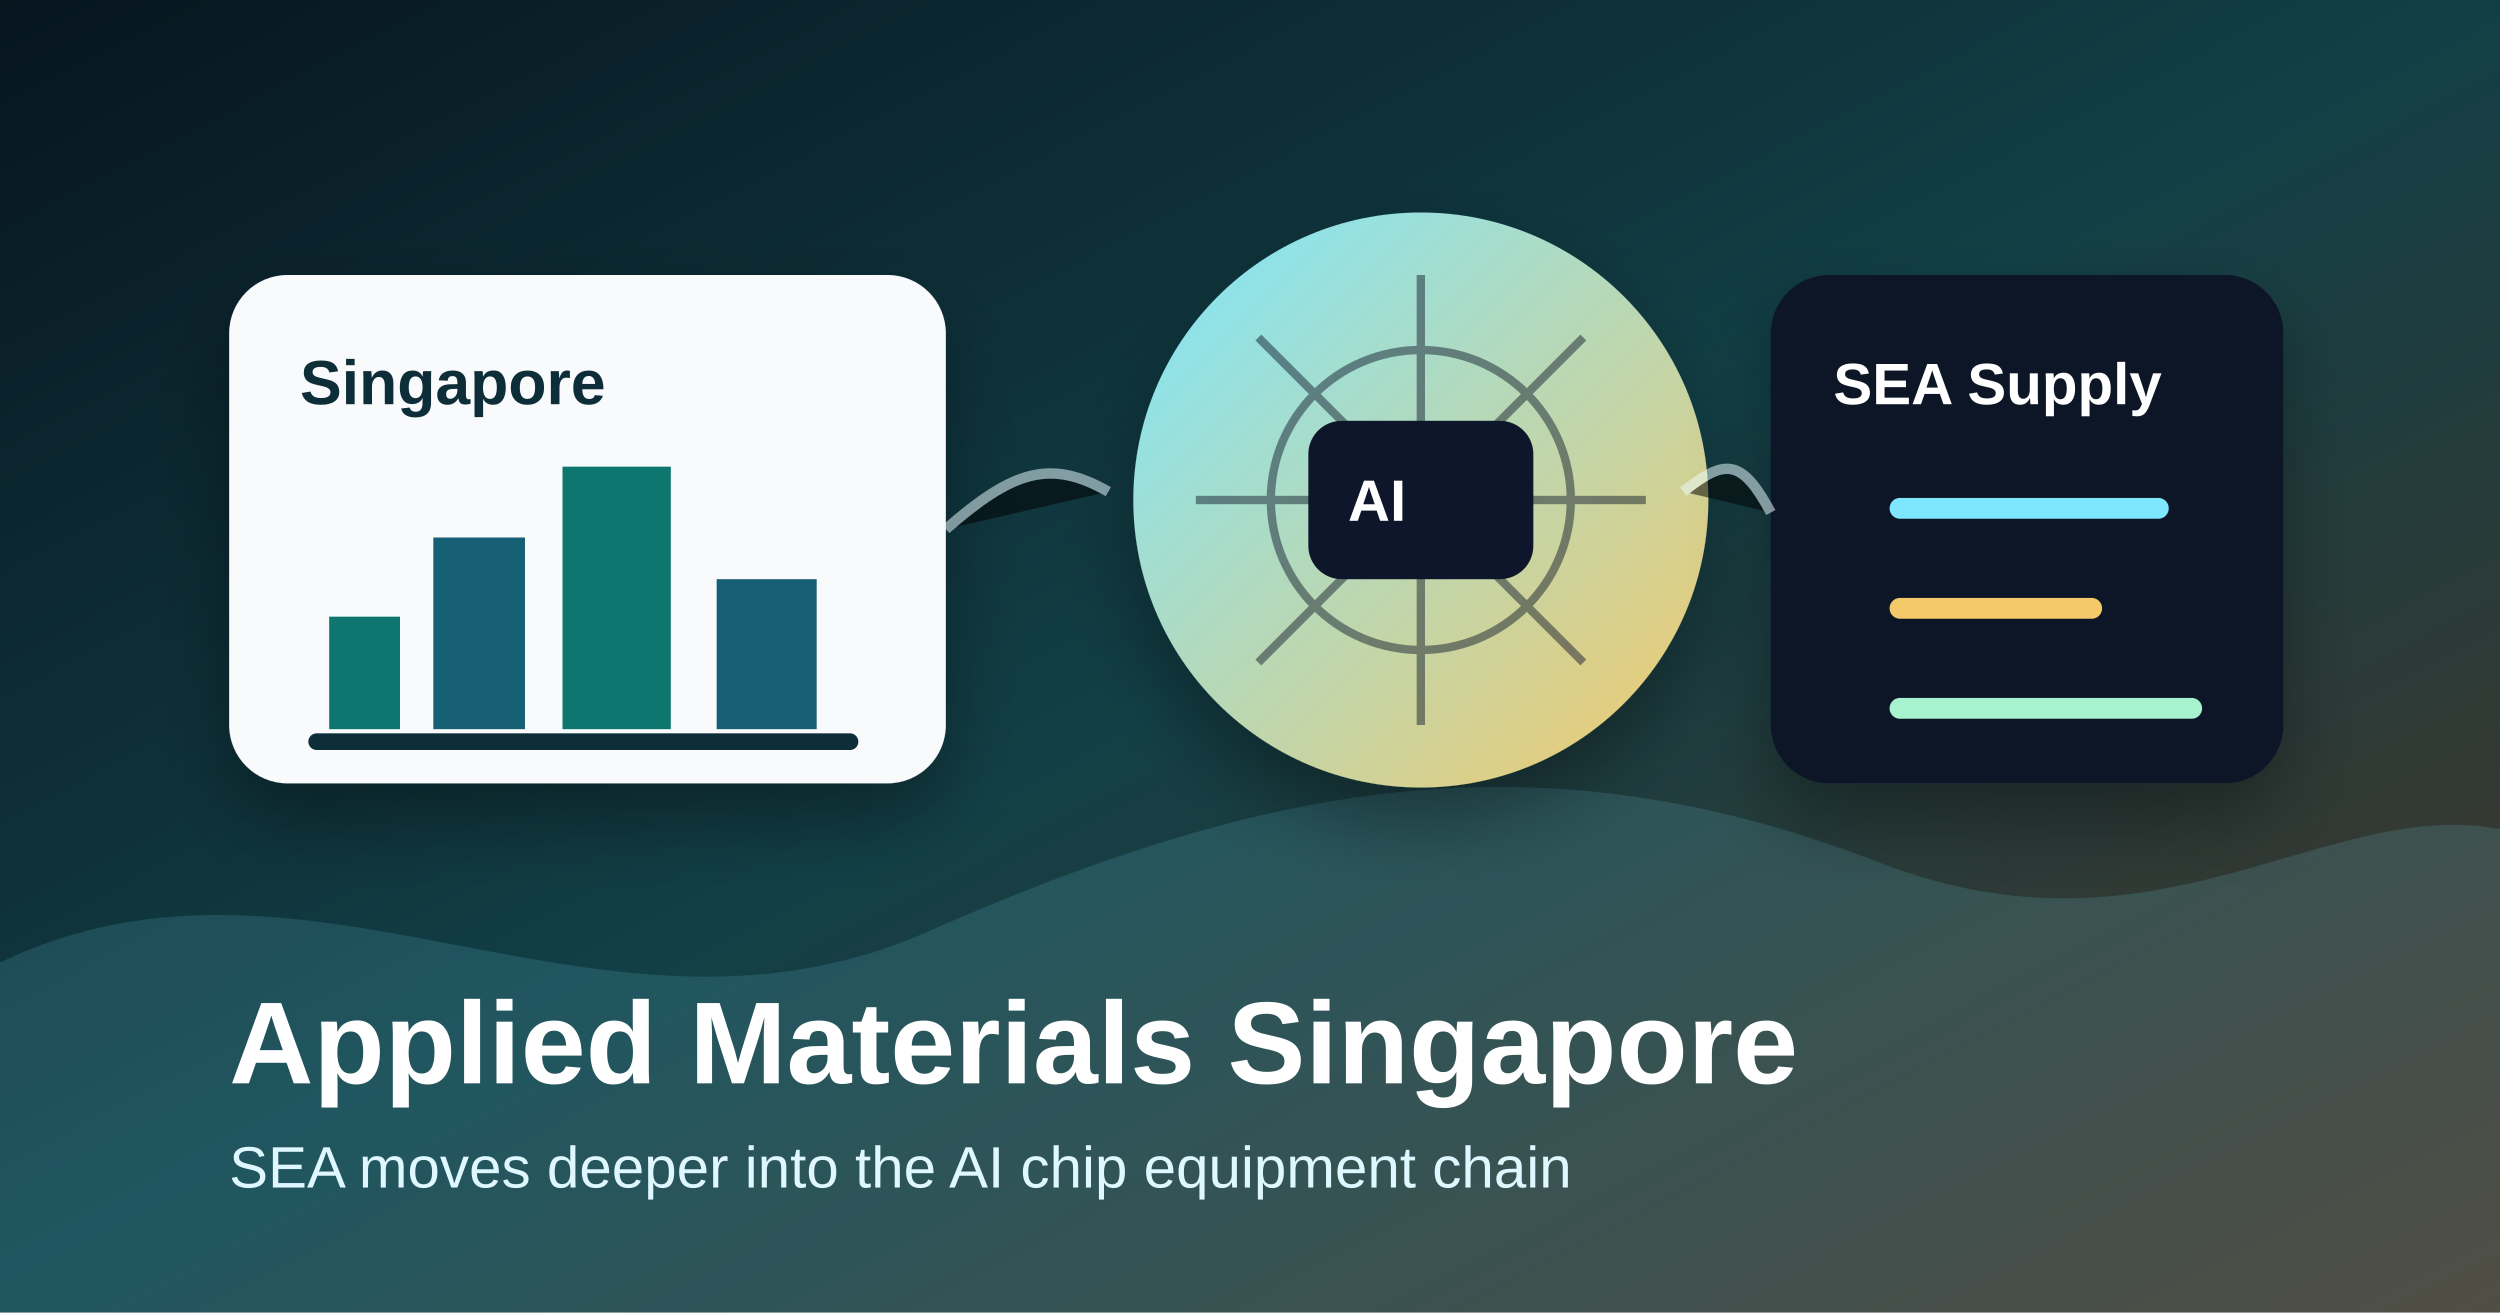
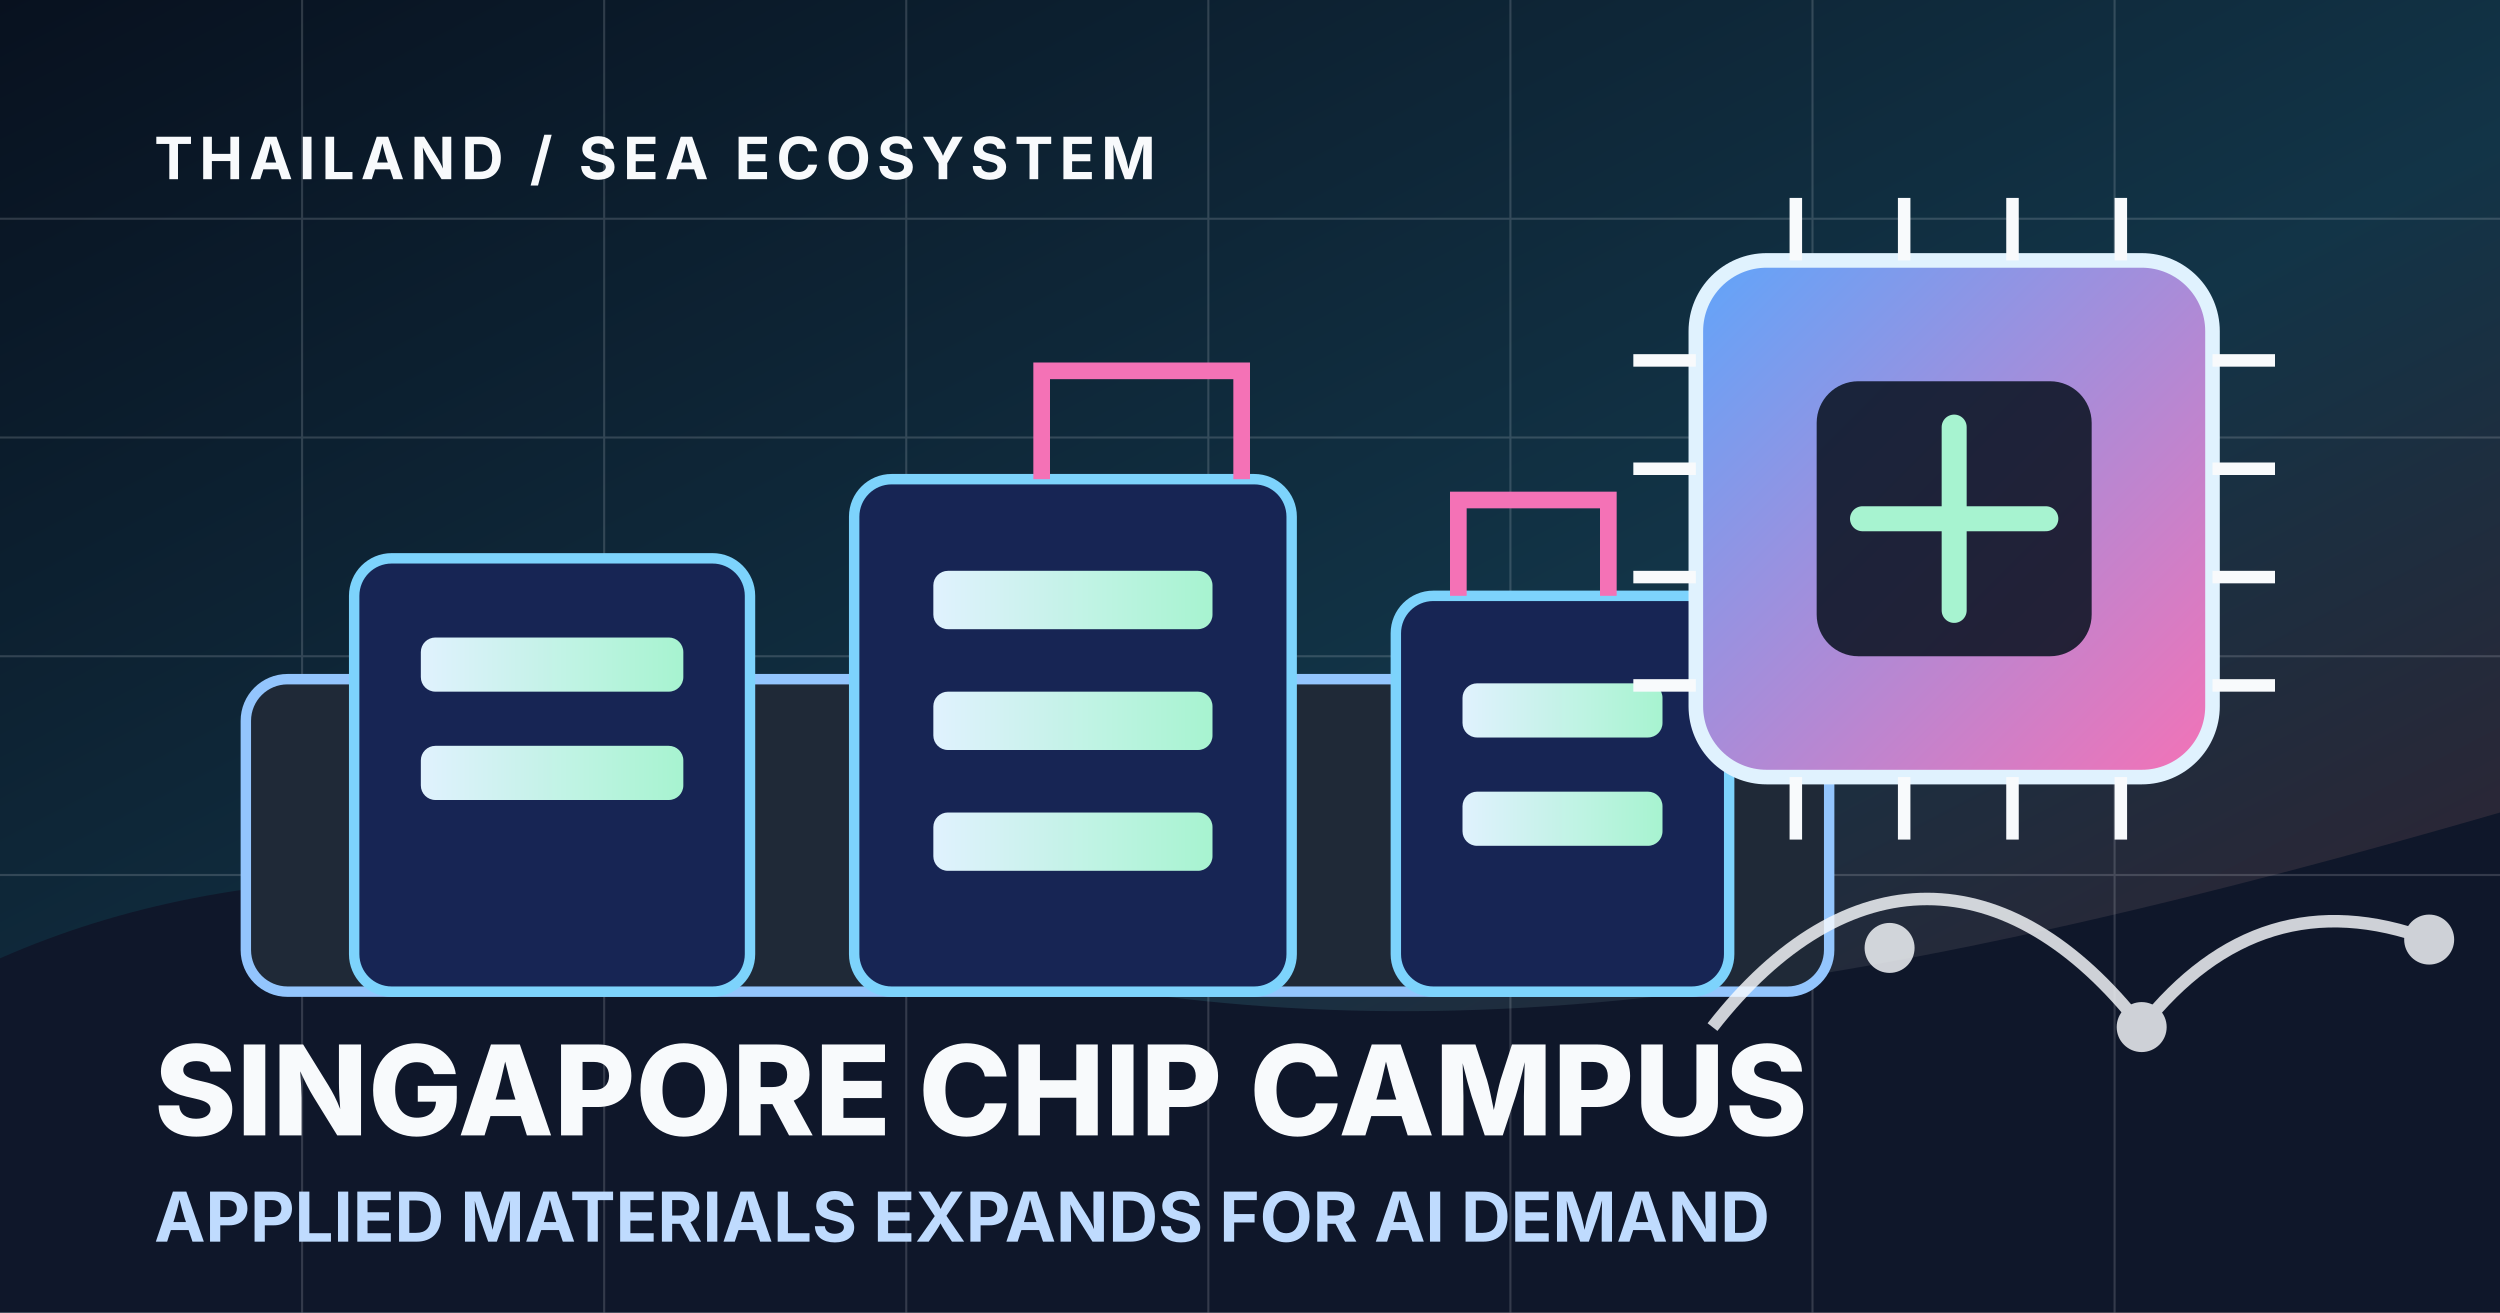
<svg xmlns="http://www.w3.org/2000/svg" width="1200" height="630" viewBox="0 0 1200 630" role="img" aria-labelledby="title desc">
  <defs>
    <linearGradient id="bg" x1="0" y1="0" x2="1" y2="1">
-       <stop offset="0" stop-color="#07151f" />
-       <stop offset="0.5" stop-color="#123f46" />
-       <stop offset="1" stop-color="#4a3526" />
+       <stop offset="0" stop-color="#08111f" />
+       <stop offset="0.55" stop-color="#123447" />
+       <stop offset="1" stop-color="#3b1d2a" />
    </linearGradient>
-     <linearGradient id="wafer" x1="0" y1="0" x2="1" y2="1">
-       <stop offset="0" stop-color="#7ee7ff" />
-       <stop offset="1" stop-color="#f3c96b" />
+     <linearGradient id="chip" x1="0" y1="0" x2="1" y2="1">
+       <stop offset="0" stop-color="#60a5fa" />
+       <stop offset="1" stop-color="#f472b6" />
    </linearGradient>
-     <filter id="shadow" x="-20%" y="-20%" width="140%" height="140%">
-       <feDropShadow dx="0" dy="18" stdDeviation="18" flood-color="#000000" flood-opacity="0.34" />
-     </filter>
+     <linearGradient id="cleanroom" x1="0" y1="0" x2="1" y2="0">
+       <stop offset="0" stop-color="#e0f2fe" />
+       <stop offset="1" stop-color="#a7f3d0" />
+     </linearGradient>
  </defs>
  <rect width="1200" height="630" fill="url(#bg)" />
-   <path d="M0 462 C150 390 290 518 448 446 C612 374 742 352 902 414 C1036 466 1116 382 1200 398 L1200 630 L0 630 Z" fill="#7ee7ff" opacity="0.14" />
-   <g transform="translate(110 132)" filter="url(#shadow)">
-     <rect width="344" height="244" rx="28" fill="#f8fafc" />
-     <text x="34" y="62" font-family="Arial, Helvetica, sans-serif" font-size="30" font-weight="800" fill="#0f2d37">Singapore</text>
-     <rect x="48" y="164" width="34" height="54" fill="#0f766e" />
-     <rect x="98" y="126" width="44" height="92" fill="#155e75" />
-     <rect x="160" y="92" width="52" height="126" fill="#0f766e" />
-     <rect x="234" y="146" width="48" height="72" fill="#155e75" />
-     <path d="M42 224 H298" stroke="#0f2d37" stroke-width="8" stroke-linecap="round" />
+   <path d="M0 460c118-52 257-48 420-8 201 49 373 56 780-62v240H0z" fill="#0f172a" />
+   <g opacity="0.16" stroke="#f8fafc" stroke-width="1">
+     <path d="M0 105h1200M0 210h1200M0 315h1200M0 420h1200" />
+     <path d="M145 0v630M290 0v630M435 0v630M580 0v630M725 0v630M870 0v630M1015 0v630" />
  </g>
-   <g transform="translate(532 90)" filter="url(#shadow)">
-     <circle cx="150" cy="150" r="138" fill="url(#wafer)" />
-     <g stroke="#0f172a" stroke-width="4" opacity="0.48">
-       <path d="M42 150 H258" />
-       <path d="M150 42 V258" />
-       <path d="M72 72 L228 228" />
-       <path d="M228 72 L72 228" />
-       <circle cx="150" cy="150" r="72" fill="none" />
+   <g transform="translate(118 156)">
+     <rect x="0" y="170" width="760" height="150" rx="20" fill="#1f2937" stroke="#93c5fd" stroke-width="5" />
+     <rect x="52" y="112" width="190" height="208" rx="18" fill="#172554" stroke="#7dd3fc" stroke-width="5" />
+     <rect x="292" y="74" width="210" height="246" rx="18" fill="#172554" stroke="#7dd3fc" stroke-width="5" />
+     <rect x="552" y="130" width="160" height="190" rx="18" fill="#172554" stroke="#7dd3fc" stroke-width="5" />
+     <g fill="url(#cleanroom)">
+       <rect x="84" y="150" width="126" height="26" rx="7" />
+       <rect x="84" y="202" width="126" height="26" rx="7" />
+       <rect x="330" y="118" width="134" height="28" rx="7" />
+       <rect x="330" y="176" width="134" height="28" rx="7" />
+       <rect x="330" y="234" width="134" height="28" rx="7" />
+       <rect x="584" y="172" width="96" height="26" rx="7" />
+       <rect x="584" y="224" width="96" height="26" rx="7" />
    </g>
-     <rect x="96" y="112" width="108" height="76" rx="16" fill="#0f172a" />
-     <text x="115" y="160" font-family="Arial, Helvetica, sans-serif" font-size="28" font-weight="800" fill="#ffffff">AI</text>
+     <path d="M382 74V22h96v52" fill="none" stroke="#f472b6" stroke-width="8" />
+     <path d="M582 130V84h72v46" fill="none" stroke="#f472b6" stroke-width="8" />
  </g>
-   <g transform="translate(850 132)" filter="url(#shadow)">
-     <rect width="246" height="244" rx="28" fill="#111827" />
-     <text x="30" y="62" font-family="Arial, Helvetica, sans-serif" font-size="28" font-weight="800" fill="#ffffff">SEA Supply</text>
-     <path d="M62 112 H186" stroke="#7ee7ff" stroke-width="10" stroke-linecap="round" />
-     <path d="M62 160 H154" stroke="#f3c96b" stroke-width="10" stroke-linecap="round" />
-     <path d="M62 208 H202" stroke="#a7f3d0" stroke-width="10" stroke-linecap="round" />
+   <g transform="translate(814 125)">
+     <rect x="0" y="0" width="248" height="248" rx="34" fill="url(#chip)" stroke="#e0f2fe" stroke-width="7" />
+     <rect x="58" y="58" width="132" height="132" rx="20" fill="#08111f" opacity="0.86" />
+     <path d="M80 124h88M124 80v88" stroke="#a7f3d0" stroke-width="12" stroke-linecap="round" />
+     <g stroke="#f8fafc" stroke-width="6">
+       <path d="M-30 48H0M-30 100H0M-30 152H0M-30 204H0" />
+       <path d="M248 48h30M248 100h30M248 152h30M248 204h30" />
+       <path d="M48-30v30M100-30v30M152-30v30M204-30v30" />
+       <path d="M48 248v30M100 248v30M152 248v30M204 248v30" />
+     </g>
  </g>
-   <g stroke="#e9fbff" stroke-width="5" opacity="0.52">
-     <path d="M454 254 C486 226 504 220 532 236" />
-     <path d="M808 236 C828 220 836 220 850 246" />
+   <g transform="translate(822 423)" fill="none" stroke="#f8fafc" stroke-width="6" opacity="0.82">
+     <path d="M0 70c64-82 142-82 206 0 38-48 84-62 138-42" />
+     <circle cx="85" cy="32" r="9" fill="#f8fafc" />
+     <circle cx="206" cy="70" r="9" fill="#f8fafc" />
+     <circle cx="344" cy="28" r="9" fill="#f8fafc" />
  </g>
-   <text x="110" y="520" font-family="Arial, Helvetica, sans-serif" font-size="56" font-weight="800" fill="#ffffff">Applied Materials Singapore</text>
-   <text x="110" y="570" font-family="Arial, Helvetica, sans-serif" font-size="28" fill="#dff7ff">SEA moves deeper into the AI chip equipment chain</text>
+   <g font-family="Inter, Arial, sans-serif" fill="#f8fafc">
+     <text x="74" y="86" font-size="28" font-weight="700" letter-spacing="3">THAILAND / SEA ECOSYSTEM</text>
+     <text x="74" y="545" font-size="60" font-weight="800">SINGAPORE CHIP CAMPUS</text>
+     <text x="74" y="596" font-size="33" font-weight="700" fill="#bfdbfe">APPLIED MATERIALS EXPANDS FOR AI DEMAND</text>
+   </g>
</svg>
